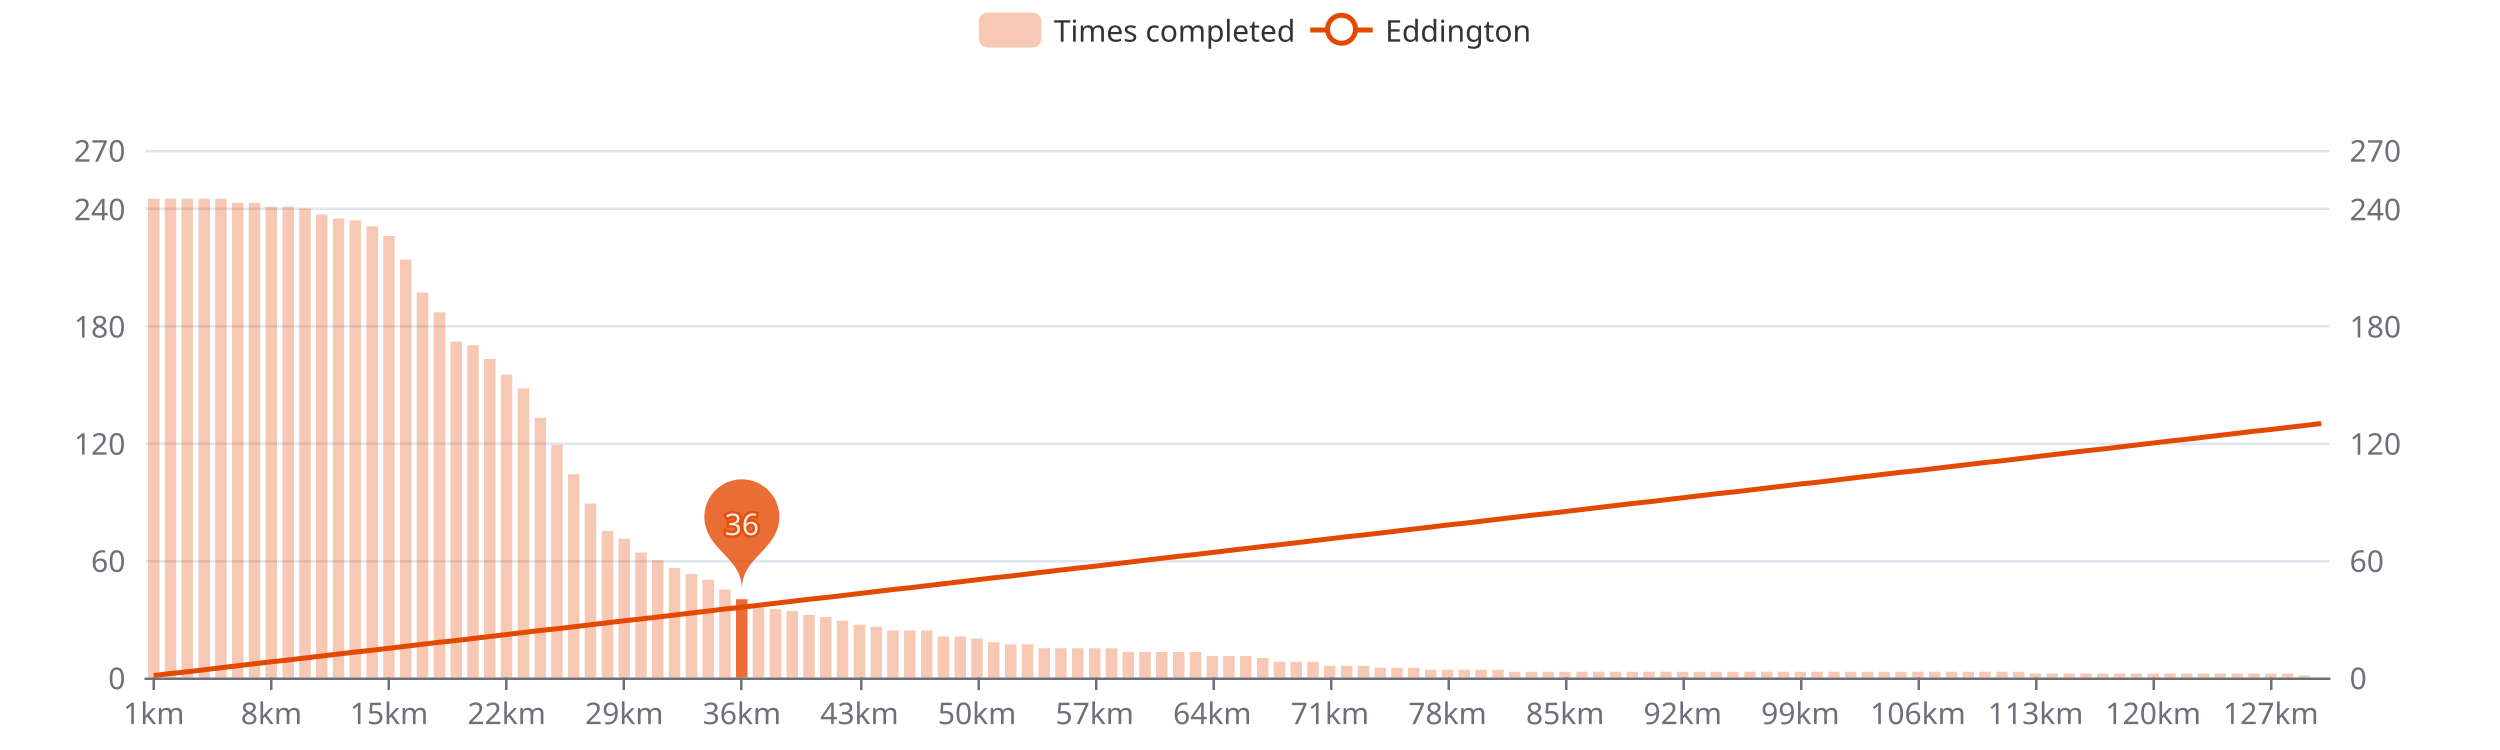
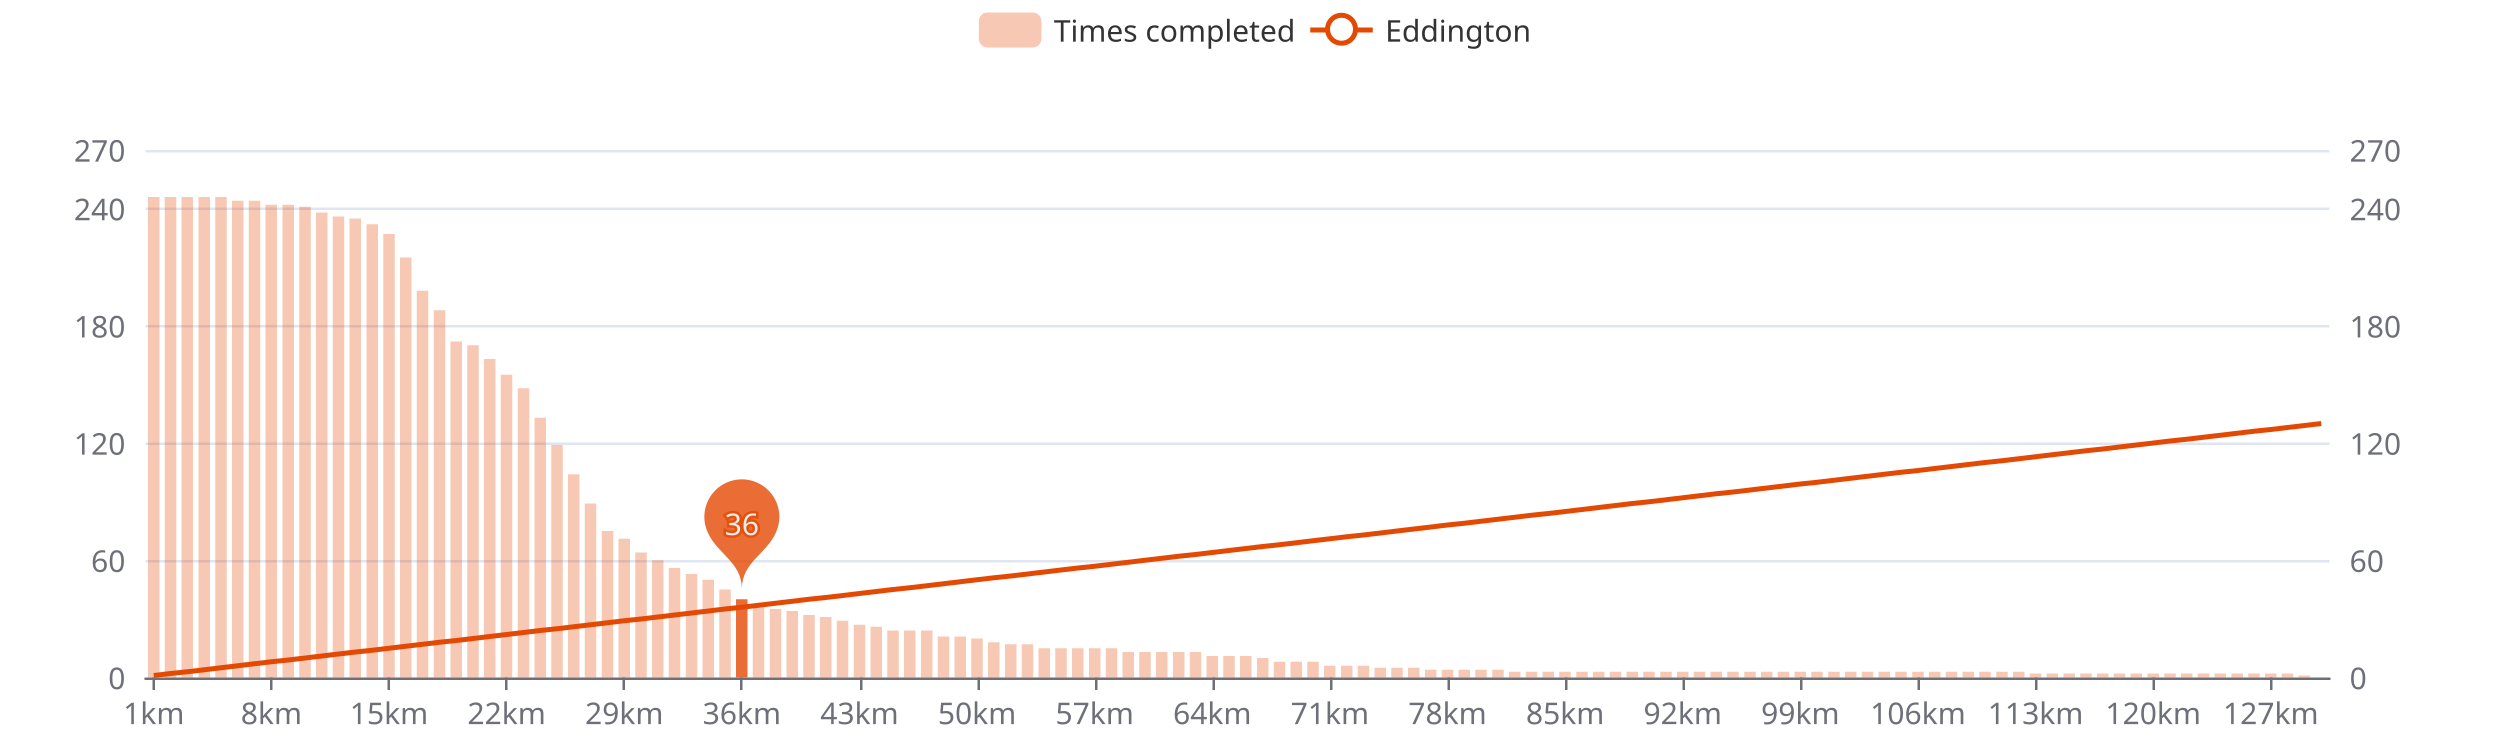
<svg xmlns="http://www.w3.org/2000/svg" width="1000" height="300" version="1.1" baseProfile="full" viewBox="0 0 1000 300">
  <rect width="1000" height="300" x="0" y="0" id="0" fill="#ffffff" />
  <path d="M58.2 271.5L931.8 271.5" fill="none" stroke="#E0E6F1" />
  <path d="M58.2 224.5L931.8 224.5" fill="none" stroke="#E0E6F1" />
  <path d="M58.2 177.5L931.8 177.5" fill="none" stroke="#E0E6F1" />
  <path d="M58.2 130.5L931.8 130.5" fill="none" stroke="#E0E6F1" />
  <path d="M58.2 83.5L931.8 83.5" fill="none" stroke="#E0E6F1" />
  <path d="M58.2 60.5L931.8 60.5" fill="none" stroke="#E0E6F1" />
  <path d="M58.2 271.5L931.8 271.5" fill="none" stroke="#6E7079" stroke-linecap="round" />
  <path d="M61.5 271L61.5 276" fill="none" stroke="#6E7079" />
  <path d="M108.5 271L108.5 276" fill="none" stroke="#6E7079" />
  <path d="M155.5 271L155.5 276" fill="none" stroke="#6E7079" />
  <path d="M202.5 271L202.5 276" fill="none" stroke="#6E7079" />
  <path d="M249.5 271L249.5 276" fill="none" stroke="#6E7079" />
  <path d="M296.5 271L296.5 276" fill="none" stroke="#6E7079" />
  <path d="M344.5 271L344.5 276" fill="none" stroke="#6E7079" />
  <path d="M391.5 271L391.5 276" fill="none" stroke="#6E7079" />
  <path d="M438.5 271L438.5 276" fill="none" stroke="#6E7079" />
  <path d="M485.5 271L485.5 276" fill="none" stroke="#6E7079" />
  <path d="M532.5 271L532.5 276" fill="none" stroke="#6E7079" />
  <path d="M579.5 271L579.5 276" fill="none" stroke="#6E7079" />
  <path d="M626.5 271L626.5 276" fill="none" stroke="#6E7079" />
  <path d="M673.5 271L673.5 276" fill="none" stroke="#6E7079" />
  <path d="M720.5 271L720.5 276" fill="none" stroke="#6E7079" />
  <path d="M767.5 271L767.5 276" fill="none" stroke="#6E7079" />
  <path d="M814.5 271L814.5 276" fill="none" stroke="#6E7079" />
  <path d="M861.5 271L861.5 276" fill="none" stroke="#6E7079" />
  <path d="M908.5 271L908.5 276" fill="none" stroke="#6E7079" />
  <text dominant-baseline="central" text-anchor="end" style="font-size:12px;font-family:sans-serif;" transform="translate(50.16 271)" fill="#6E7079">0</text>
  <text dominant-baseline="central" text-anchor="end" style="font-size:12px;font-family:sans-serif;" transform="translate(50.16 224.1111)" fill="#6E7079">60</text>
  <text dominant-baseline="central" text-anchor="end" style="font-size:12px;font-family:sans-serif;" transform="translate(50.16 177.2222)" fill="#6E7079">120</text>
  <text dominant-baseline="central" text-anchor="end" style="font-size:12px;font-family:sans-serif;" transform="translate(50.16 130.3333)" fill="#6E7079">180</text>
  <text dominant-baseline="central" text-anchor="end" style="font-size:12px;font-family:sans-serif;" transform="translate(50.16 83.4444)" fill="#6E7079">240</text>
  <text dominant-baseline="central" text-anchor="end" style="font-size:12px;font-family:sans-serif;" transform="translate(50.16 60)" fill="#6E7079">270</text>
  <text dominant-baseline="central" text-anchor="start" style="font-size:12px;font-family:sans-serif;" transform="translate(939.84 271)" fill="#6E7079">0</text>
  <text dominant-baseline="central" text-anchor="start" style="font-size:12px;font-family:sans-serif;" transform="translate(939.84 224.1111)" fill="#6E7079">60</text>
  <text dominant-baseline="central" text-anchor="start" style="font-size:12px;font-family:sans-serif;" transform="translate(939.84 177.2222)" fill="#6E7079">120</text>
  <text dominant-baseline="central" text-anchor="start" style="font-size:12px;font-family:sans-serif;" transform="translate(939.84 130.3333)" fill="#6E7079">180</text>
  <text dominant-baseline="central" text-anchor="start" style="font-size:12px;font-family:sans-serif;" transform="translate(939.84 83.4444)" fill="#6E7079">240</text>
  <text dominant-baseline="central" text-anchor="start" style="font-size:12px;font-family:sans-serif;" transform="translate(939.84 60)" fill="#6E7079">270</text>
  <text dominant-baseline="central" text-anchor="middle" style="font-size:12px;font-family:sans-serif;" y="6" transform="translate(61.5203 279)" fill="#6E7079">1km</text>
  <text dominant-baseline="central" text-anchor="middle" style="font-size:12px;font-family:sans-serif;" y="6" transform="translate(108.5646 279)" fill="#6E7079">8km</text>
  <text dominant-baseline="central" text-anchor="middle" style="font-size:12px;font-family:sans-serif;" y="6" transform="translate(155.6089 279)" fill="#6E7079">15km</text>
  <text dominant-baseline="central" text-anchor="middle" style="font-size:12px;font-family:sans-serif;" y="6" transform="translate(202.6532 279)" fill="#6E7079">22km</text>
  <text dominant-baseline="central" text-anchor="middle" style="font-size:12px;font-family:sans-serif;" y="6" transform="translate(249.6975 279)" fill="#6E7079">29km</text>
  <text dominant-baseline="central" text-anchor="middle" style="font-size:12px;font-family:sans-serif;" y="6" transform="translate(296.7418 279)" fill="#6E7079">36km</text>
  <text dominant-baseline="central" text-anchor="middle" style="font-size:12px;font-family:sans-serif;" y="6" transform="translate(343.7862 279)" fill="#6E7079">43km</text>
  <text dominant-baseline="central" text-anchor="middle" style="font-size:12px;font-family:sans-serif;" y="6" transform="translate(390.8305 279)" fill="#6E7079">50km</text>
  <text dominant-baseline="central" text-anchor="middle" style="font-size:12px;font-family:sans-serif;" y="6" transform="translate(437.8748 279)" fill="#6E7079">57km</text>
  <text dominant-baseline="central" text-anchor="middle" style="font-size:12px;font-family:sans-serif;" y="6" transform="translate(484.9191 279)" fill="#6E7079">64km</text>
  <text dominant-baseline="central" text-anchor="middle" style="font-size:12px;font-family:sans-serif;" y="6" transform="translate(531.9634 279)" fill="#6E7079">71km</text>
  <text dominant-baseline="central" text-anchor="middle" style="font-size:12px;font-family:sans-serif;" y="6" transform="translate(579.0077 279)" fill="#6E7079">78km</text>
  <text dominant-baseline="central" text-anchor="middle" style="font-size:12px;font-family:sans-serif;" y="6" transform="translate(626.052 279)" fill="#6E7079">85km</text>
  <text dominant-baseline="central" text-anchor="middle" style="font-size:12px;font-family:sans-serif;" y="6" transform="translate(673.0963 279)" fill="#6E7079">92km</text>
  <text dominant-baseline="central" text-anchor="middle" style="font-size:12px;font-family:sans-serif;" y="6" transform="translate(720.1406 279)" fill="#6E7079">99km</text>
  <text dominant-baseline="central" text-anchor="middle" style="font-size:12px;font-family:sans-serif;" y="6" transform="translate(767.1849 279)" fill="#6E7079">106km</text>
  <text dominant-baseline="central" text-anchor="middle" style="font-size:12px;font-family:sans-serif;" y="6" transform="translate(814.2292 279)" fill="#6E7079">113km</text>
  <text dominant-baseline="central" text-anchor="middle" style="font-size:12px;font-family:sans-serif;" y="6" transform="translate(861.2735 279)" fill="#6E7079">120km</text>
  <text dominant-baseline="central" text-anchor="middle" style="font-size:12px;font-family:sans-serif;" y="6" transform="translate(908.3178 279)" fill="#6E7079">127km</text>
-   <path d="M59.2 271l4.6 0l0 -191.5l-4.6 0Z" fill="rgb(227,73,2)" fill-opacity="0.3" />
-   <path d="M65.9 271l4.6 0l0 -191.5l-4.6 0Z" fill="rgb(227,73,2)" fill-opacity="0.3" />
-   <path d="M72.6 271l4.6 0l0 -191.5l-4.6 0Z" fill="rgb(227,73,2)" fill-opacity="0.3" />
-   <path d="M79.4 271l4.6 0l0 -191.5l-4.6 0Z" fill="rgb(227,73,2)" fill-opacity="0.3" />
-   <path d="M86.1 271l4.6 0l0 -191.5l-4.6 0Z" fill="rgb(227,73,2)" fill-opacity="0.3" />
-   <path d="M92.8 271l4.6 0l0 -189.9l-4.6 0Z" fill="rgb(227,73,2)" fill-opacity="0.3" />
-   <path d="M99.5 271l4.6 0l0 -189.9l-4.6 0Z" fill="rgb(227,73,2)" fill-opacity="0.3" />
-   <path d="M106.2 271l4.6 0l0 -188.3l-4.6 0Z" fill="rgb(227,73,2)" fill-opacity="0.3" />
-   <path d="M113 271l4.6 0l0 -188.3l-4.6 0Z" fill="rgb(227,73,2)" fill-opacity="0.3" />
-   <path d="M119.7 271l4.6 0l0 -187.6l-4.6 0Z" fill="rgb(227,73,2)" fill-opacity="0.3" />
-   <path d="M126.4 271l4.6 0l0 -185.2l-4.6 0Z" fill="rgb(227,73,2)" fill-opacity="0.3" />
-   <path d="M133.1 271l4.6 0l0 -183.6l-4.6 0Z" fill="rgb(227,73,2)" fill-opacity="0.3" />
-   <path d="M139.8 271l4.6 0l0 -182.9l-4.6 0Z" fill="rgb(227,73,2)" fill-opacity="0.3" />
-   <path d="M146.6 271l4.6 0l0 -180.5l-4.6 0Z" fill="rgb(227,73,2)" fill-opacity="0.3" />
-   <path d="M153.3 271l4.6 0l0 -176.6l-4.6 0Z" fill="rgb(227,73,2)" fill-opacity="0.3" />
-   <path d="M160 271l4.6 0l0 -167.2l-4.6 0Z" fill="rgb(227,73,2)" fill-opacity="0.3" />
-   <path d="M166.7 271l4.6 0l0 -154l-4.6 0Z" fill="rgb(227,73,2)" fill-opacity="0.3" />
-   <path d="M173.5 271l4.6 0l0 -146.1l-4.6 0Z" fill="rgb(227,73,2)" fill-opacity="0.3" />
+   <path d="M59.2 271l4.6 0l0 -192.2l-4.6 0Z" fill="rgb(227,73,2)" fill-opacity="0.3" />
+   <path d="M65.9 271l4.6 0l0 -192.2l-4.6 0Z" fill="rgb(227,73,2)" fill-opacity="0.3" />
+   <path d="M72.6 271l4.6 0l0 -192.2l-4.6 0Z" fill="rgb(227,73,2)" fill-opacity="0.3" />
+   <path d="M79.4 271l4.6 0l0 -192.2l-4.6 0Z" fill="rgb(227,73,2)" fill-opacity="0.3" />
+   <path d="M86.1 271l4.6 0l0 -192.2l-4.6 0Z" fill="rgb(227,73,2)" fill-opacity="0.3" />
+   <path d="M92.8 271l4.6 0l0 -190.7l-4.6 0Z" fill="rgb(227,73,2)" fill-opacity="0.3" />
+   <path d="M99.5 271l4.6 0l0 -190.7l-4.6 0Z" fill="rgb(227,73,2)" fill-opacity="0.3" />
+   <path d="M106.2 271l4.6 0l0 -189.1l-4.6 0Z" fill="rgb(227,73,2)" fill-opacity="0.3" />
+   <path d="M113 271l4.6 0l0 -189.1l-4.6 0Z" fill="rgb(227,73,2)" fill-opacity="0.3" />
+   <path d="M119.7 271l4.6 0l0 -188.3l-4.6 0Z" fill="rgb(227,73,2)" fill-opacity="0.3" />
+   <path d="M126.4 271l4.6 0l0 -186l-4.6 0Z" fill="rgb(227,73,2)" fill-opacity="0.3" />
+   <path d="M133.1 271l4.6 0l0 -184.4l-4.6 0Z" fill="rgb(227,73,2)" fill-opacity="0.3" />
+   <path d="M139.8 271l4.6 0l0 -183.6l-4.6 0Z" fill="rgb(227,73,2)" fill-opacity="0.3" />
+   <path d="M146.6 271l4.6 0l0 -181.3l-4.6 0Z" fill="rgb(227,73,2)" fill-opacity="0.3" />
+   <path d="M153.3 271l4.6 0l0 -177.4l-4.6 0Z" fill="rgb(227,73,2)" fill-opacity="0.3" />
+   <path d="M160 271l4.6 0l0 -168l-4.6 0Z" fill="rgb(227,73,2)" fill-opacity="0.3" />
+   <path d="M166.7 271l4.6 0l0 -154.7l-4.6 0Z" fill="rgb(227,73,2)" fill-opacity="0.3" />
+   <path d="M173.5 271l4.6 0l0 -146.9l-4.6 0Z" fill="rgb(227,73,2)" fill-opacity="0.3" />
  <path d="M180.2 271l4.6 0l0 -134.4l-4.6 0Z" fill="rgb(227,73,2)" fill-opacity="0.3" />
  <path d="M186.9 271l4.6 0l0 -132.9l-4.6 0Z" fill="rgb(227,73,2)" fill-opacity="0.3" />
  <path d="M193.6 271l4.6 0l0 -127.4l-4.6 0Z" fill="rgb(227,73,2)" fill-opacity="0.3" />
  <path d="M200.3 271l4.6 0l0 -121.1l-4.6 0Z" fill="rgb(227,73,2)" fill-opacity="0.3" />
  <path d="M207.1 271l4.6 0l0 -115.7l-4.6 0Z" fill="rgb(227,73,2)" fill-opacity="0.3" />
  <path d="M213.8 271l4.6 0l0 -103.9l-4.6 0Z" fill="rgb(227,73,2)" fill-opacity="0.3" />
  <path d="M220.5 271l4.6 0l0 -93l-4.6 0Z" fill="rgb(227,73,2)" fill-opacity="0.3" />
  <path d="M227.2 271l4.6 0l0 -81.3l-4.6 0Z" fill="rgb(227,73,2)" fill-opacity="0.3" />
  <path d="M233.9 271l4.6 0l0 -69.6l-4.6 0Z" fill="rgb(227,73,2)" fill-opacity="0.3" />
  <path d="M240.7 271l4.6 0l0 -58.6l-4.6 0Z" fill="rgb(227,73,2)" fill-opacity="0.3" />
  <path d="M247.4 271l4.6 0l0 -55.5l-4.6 0Z" fill="rgb(227,73,2)" fill-opacity="0.3" />
  <path d="M254.1 271l4.6 0l0 -50l-4.6 0Z" fill="rgb(227,73,2)" fill-opacity="0.3" />
  <path d="M260.8 271l4.6 0l0 -46.9l-4.6 0Z" fill="rgb(227,73,2)" fill-opacity="0.3" />
  <path d="M267.5 271l4.6 0l0 -43.8l-4.6 0Z" fill="rgb(227,73,2)" fill-opacity="0.3" />
  <path d="M274.3 271l4.6 0l0 -41.4l-4.6 0Z" fill="rgb(227,73,2)" fill-opacity="0.3" />
  <path d="M281 271l4.6 0l0 -39.1l-4.6 0Z" fill="rgb(227,73,2)" fill-opacity="0.3" />
  <path d="M287.7 271l4.6 0l0 -35.2l-4.6 0Z" fill="rgb(227,73,2)" fill-opacity="0.3" />
  <path d="M294.4 271l4.6 0l0 -31.3l-4.6 0Z" fill="rgb(227,73,2)" fill-opacity="0.8" />
  <path d="M301.1 271l4.6 0l0 -28.1l-4.6 0Z" fill="rgb(227,73,2)" fill-opacity="0.3" />
  <path d="M307.9 271l4.6 0l0 -27.4l-4.6 0Z" fill="rgb(227,73,2)" fill-opacity="0.3" />
  <path d="M314.6 271l4.6 0l0 -26.6l-4.6 0Z" fill="rgb(227,73,2)" fill-opacity="0.3" />
  <path d="M321.3 271l4.6 0l0 -25l-4.6 0Z" fill="rgb(227,73,2)" fill-opacity="0.3" />
  <path d="M328 271l4.6 0l0 -24.2l-4.6 0Z" fill="rgb(227,73,2)" fill-opacity="0.3" />
  <path d="M334.7 271l4.6 0l0 -22.7l-4.6 0Z" fill="rgb(227,73,2)" fill-opacity="0.3" />
  <path d="M341.5 271l4.6 0l0 -21.1l-4.6 0Z" fill="rgb(227,73,2)" fill-opacity="0.3" />
  <path d="M348.2 271l4.6 0l0 -20.3l-4.6 0Z" fill="rgb(227,73,2)" fill-opacity="0.3" />
  <path d="M354.9 271l4.6 0l0 -18.8l-4.6 0Z" fill="rgb(227,73,2)" fill-opacity="0.3" />
  <path d="M361.6 271l4.6 0l0 -18.8l-4.6 0Z" fill="rgb(227,73,2)" fill-opacity="0.3" />
  <path d="M368.4 271l4.6 0l0 -18.8l-4.6 0Z" fill="rgb(227,73,2)" fill-opacity="0.3" />
  <path d="M375.1 271l4.6 0l0 -16.4l-4.6 0Z" fill="rgb(227,73,2)" fill-opacity="0.3" />
  <path d="M381.8 271l4.6 0l0 -16.4l-4.6 0Z" fill="rgb(227,73,2)" fill-opacity="0.3" />
  <path d="M388.5 271l4.6 0l0 -15.6l-4.6 0Z" fill="rgb(227,73,2)" fill-opacity="0.3" />
  <path d="M395.2 271l4.6 0l0 -14.1l-4.6 0Z" fill="rgb(227,73,2)" fill-opacity="0.3" />
  <path d="M402 271l4.6 0l0 -13.3l-4.6 0Z" fill="rgb(227,73,2)" fill-opacity="0.3" />
  <path d="M408.7 271l4.6 0l0 -13.3l-4.6 0Z" fill="rgb(227,73,2)" fill-opacity="0.3" />
  <path d="M415.4 271l4.6 0l0 -11.7l-4.6 0Z" fill="rgb(227,73,2)" fill-opacity="0.3" />
  <path d="M422.1 271l4.6 0l0 -11.7l-4.6 0Z" fill="rgb(227,73,2)" fill-opacity="0.3" />
  <path d="M428.8 271l4.6 0l0 -11.7l-4.6 0Z" fill="rgb(227,73,2)" fill-opacity="0.3" />
  <path d="M435.6 271l4.6 0l0 -11.7l-4.6 0Z" fill="rgb(227,73,2)" fill-opacity="0.3" />
  <path d="M442.3 271l4.6 0l0 -11.7l-4.6 0Z" fill="rgb(227,73,2)" fill-opacity="0.3" />
  <path d="M449 271l4.6 0l0 -10.2l-4.6 0Z" fill="rgb(227,73,2)" fill-opacity="0.3" />
  <path d="M455.7 271l4.6 0l0 -10.2l-4.6 0Z" fill="rgb(227,73,2)" fill-opacity="0.3" />
  <path d="M462.4 271l4.6 0l0 -10.2l-4.6 0Z" fill="rgb(227,73,2)" fill-opacity="0.3" />
  <path d="M469.2 271l4.6 0l0 -10.2l-4.6 0Z" fill="rgb(227,73,2)" fill-opacity="0.3" />
  <path d="M475.9 271l4.6 0l0 -10.2l-4.6 0Z" fill="rgb(227,73,2)" fill-opacity="0.3" />
  <path d="M482.6 271l4.6 0l0 -8.6l-4.6 0Z" fill="rgb(227,73,2)" fill-opacity="0.3" />
  <path d="M489.3 271l4.6 0l0 -8.6l-4.6 0Z" fill="rgb(227,73,2)" fill-opacity="0.3" />
  <path d="M496 271l4.6 0l0 -8.6l-4.6 0Z" fill="rgb(227,73,2)" fill-opacity="0.3" />
  <path d="M502.8 271l4.6 0l0 -7.8l-4.6 0Z" fill="rgb(227,73,2)" fill-opacity="0.3" />
  <path d="M509.5 271l4.6 0l0 -6.3l-4.6 0Z" fill="rgb(227,73,2)" fill-opacity="0.3" />
  <path d="M516.2 271l4.6 0l0 -6.3l-4.6 0Z" fill="rgb(227,73,2)" fill-opacity="0.3" />
  <path d="M522.9 271l4.6 0l0 -6.3l-4.6 0Z" fill="rgb(227,73,2)" fill-opacity="0.3" />
  <path d="M529.6 271l4.6 0l0 -4.7l-4.6 0Z" fill="rgb(227,73,2)" fill-opacity="0.3" />
  <path d="M536.4 271l4.6 0l0 -4.7l-4.6 0Z" fill="rgb(227,73,2)" fill-opacity="0.3" />
  <path d="M543.1 271l4.6 0l0 -4.7l-4.6 0Z" fill="rgb(227,73,2)" fill-opacity="0.3" />
  <path d="M549.8 271l4.6 0l0 -3.9l-4.6 0Z" fill="rgb(227,73,2)" fill-opacity="0.3" />
  <path d="M556.5 271l4.6 0l0 -3.9l-4.6 0Z" fill="rgb(227,73,2)" fill-opacity="0.3" />
  <path d="M563.2 271l4.6 0l0 -3.9l-4.6 0Z" fill="rgb(227,73,2)" fill-opacity="0.3" />
  <path d="M570 271l4.6 0l0 -3.1l-4.6 0Z" fill="rgb(227,73,2)" fill-opacity="0.3" />
  <path d="M576.7 271l4.6 0l0 -3.1l-4.6 0Z" fill="rgb(227,73,2)" fill-opacity="0.3" />
  <path d="M583.4 271l4.6 0l0 -3.1l-4.6 0Z" fill="rgb(227,73,2)" fill-opacity="0.3" />
  <path d="M590.1 271l4.6 0l0 -3.1l-4.6 0Z" fill="rgb(227,73,2)" fill-opacity="0.3" />
  <path d="M596.9 271l4.6 0l0 -3.1l-4.6 0Z" fill="rgb(227,73,2)" fill-opacity="0.3" />
  <path d="M603.6 271l4.6 0l0 -2.3l-4.6 0Z" fill="rgb(227,73,2)" fill-opacity="0.3" />
  <path d="M610.3 271l4.6 0l0 -2.3l-4.6 0Z" fill="rgb(227,73,2)" fill-opacity="0.3" />
  <path d="M617 271l4.6 0l0 -2.3l-4.6 0Z" fill="rgb(227,73,2)" fill-opacity="0.3" />
  <path d="M623.7 271l4.6 0l0 -2.3l-4.6 0Z" fill="rgb(227,73,2)" fill-opacity="0.3" />
  <path d="M630.5 271l4.6 0l0 -2.3l-4.6 0Z" fill="rgb(227,73,2)" fill-opacity="0.3" />
  <path d="M637.2 271l4.6 0l0 -2.3l-4.6 0Z" fill="rgb(227,73,2)" fill-opacity="0.3" />
  <path d="M643.9 271l4.6 0l0 -2.3l-4.6 0Z" fill="rgb(227,73,2)" fill-opacity="0.3" />
  <path d="M650.6 271l4.6 0l0 -2.3l-4.6 0Z" fill="rgb(227,73,2)" fill-opacity="0.3" />
  <path d="M657.3 271l4.6 0l0 -2.3l-4.6 0Z" fill="rgb(227,73,2)" fill-opacity="0.3" />
  <path d="M664.1 271l4.6 0l0 -2.3l-4.6 0Z" fill="rgb(227,73,2)" fill-opacity="0.3" />
  <path d="M670.8 271l4.6 0l0 -2.3l-4.6 0Z" fill="rgb(227,73,2)" fill-opacity="0.3" />
  <path d="M677.5 271l4.6 0l0 -2.3l-4.6 0Z" fill="rgb(227,73,2)" fill-opacity="0.3" />
  <path d="M684.2 271l4.6 0l0 -2.3l-4.6 0Z" fill="rgb(227,73,2)" fill-opacity="0.3" />
  <path d="M690.9 271l4.6 0l0 -2.3l-4.6 0Z" fill="rgb(227,73,2)" fill-opacity="0.3" />
  <path d="M697.7 271l4.6 0l0 -2.3l-4.6 0Z" fill="rgb(227,73,2)" fill-opacity="0.3" />
  <path d="M704.4 271l4.6 0l0 -2.3l-4.6 0Z" fill="rgb(227,73,2)" fill-opacity="0.3" />
  <path d="M711.1 271l4.6 0l0 -2.3l-4.6 0Z" fill="rgb(227,73,2)" fill-opacity="0.3" />
  <path d="M717.8 271l4.6 0l0 -2.3l-4.6 0Z" fill="rgb(227,73,2)" fill-opacity="0.3" />
  <path d="M724.5 271l4.6 0l0 -2.3l-4.6 0Z" fill="rgb(227,73,2)" fill-opacity="0.3" />
  <path d="M731.3 271l4.6 0l0 -2.3l-4.6 0Z" fill="rgb(227,73,2)" fill-opacity="0.3" />
  <path d="M738 271l4.6 0l0 -2.3l-4.6 0Z" fill="rgb(227,73,2)" fill-opacity="0.3" />
  <path d="M744.7 271l4.6 0l0 -2.3l-4.6 0Z" fill="rgb(227,73,2)" fill-opacity="0.3" />
  <path d="M751.4 271l4.6 0l0 -2.3l-4.6 0Z" fill="rgb(227,73,2)" fill-opacity="0.3" />
  <path d="M758.1 271l4.6 0l0 -2.3l-4.6 0Z" fill="rgb(227,73,2)" fill-opacity="0.3" />
  <path d="M764.9 271l4.6 0l0 -2.3l-4.6 0Z" fill="rgb(227,73,2)" fill-opacity="0.3" />
  <path d="M771.6 271l4.6 0l0 -2.3l-4.6 0Z" fill="rgb(227,73,2)" fill-opacity="0.3" />
  <path d="M778.3 271l4.6 0l0 -2.3l-4.6 0Z" fill="rgb(227,73,2)" fill-opacity="0.3" />
  <path d="M785 271l4.6 0l0 -2.3l-4.6 0Z" fill="rgb(227,73,2)" fill-opacity="0.3" />
  <path d="M791.7 271l4.6 0l0 -2.3l-4.6 0Z" fill="rgb(227,73,2)" fill-opacity="0.3" />
  <path d="M798.5 271l4.6 0l0 -2.3l-4.6 0Z" fill="rgb(227,73,2)" fill-opacity="0.3" />
  <path d="M805.2 271l4.6 0l0 -2.3l-4.6 0Z" fill="rgb(227,73,2)" fill-opacity="0.3" />
  <path d="M811.9 271l4.6 0l0 -1.6l-4.6 0Z" fill="rgb(227,73,2)" fill-opacity="0.3" />
  <path d="M818.6 271l4.6 0l0 -1.6l-4.6 0Z" fill="rgb(227,73,2)" fill-opacity="0.3" />
  <path d="M825.4 271l4.6 0l0 -1.6l-4.6 0Z" fill="rgb(227,73,2)" fill-opacity="0.3" />
  <path d="M832.1 271l4.6 0l0 -1.6l-4.6 0Z" fill="rgb(227,73,2)" fill-opacity="0.3" />
  <path d="M838.8 271l4.6 0l0 -1.6l-4.6 0Z" fill="rgb(227,73,2)" fill-opacity="0.3" />
  <path d="M845.5 271l4.6 0l0 -1.6l-4.6 0Z" fill="rgb(227,73,2)" fill-opacity="0.3" />
  <path d="M852.2 271l4.6 0l0 -1.6l-4.6 0Z" fill="rgb(227,73,2)" fill-opacity="0.3" />
  <path d="M859 271l4.6 0l0 -1.6l-4.6 0Z" fill="rgb(227,73,2)" fill-opacity="0.3" />
  <path d="M865.7 271l4.6 0l0 -1.6l-4.6 0Z" fill="rgb(227,73,2)" fill-opacity="0.3" />
  <path d="M872.4 271l4.6 0l0 -1.6l-4.6 0Z" fill="rgb(227,73,2)" fill-opacity="0.3" />
  <path d="M879.1 271l4.6 0l0 -1.6l-4.6 0Z" fill="rgb(227,73,2)" fill-opacity="0.3" />
  <path d="M885.8 271l4.6 0l0 -1.6l-4.6 0Z" fill="rgb(227,73,2)" fill-opacity="0.3" />
  <path d="M892.6 271l4.6 0l0 -1.6l-4.6 0Z" fill="rgb(227,73,2)" fill-opacity="0.3" />
  <path d="M899.3 271l4.6 0l0 -1.6l-4.6 0Z" fill="rgb(227,73,2)" fill-opacity="0.3" />
  <path d="M906 271l4.6 0l0 -1.6l-4.6 0Z" fill="rgb(227,73,2)" fill-opacity="0.3" />
  <path d="M912.7 271l4.6 0l0 -1.6l-4.6 0Z" fill="rgb(227,73,2)" fill-opacity="0.3" />
  <path d="M919.4 271l4.6 0l0 -0.8l-4.6 0Z" fill="rgb(227,73,2)" fill-opacity="0.3" />
  <path d="M926.2 271l4.6 0l0 0l-4.6 0Z" fill="rgb(227,73,2)" fill-opacity="0.3" />
  <path d="M-5 -5l226.9 0l0 24l-226.9 0Z" transform="translate(391.54 5)" fill="rgb(0,0,0)" fill-opacity="0" stroke="#ccc" stroke-width="0" />
  <path d="M3.5 0L21.5 0A3.5 3.5 0 0 1 25 3.5L25 10.5A3.5 3.5 0 0 1 21.5 14L3.5 14A3.5 3.5 0 0 1 0 10.5L0 3.5A3.5 3.5 0 0 1 3.5 0" transform="translate(391.54 5)" fill="rgb(227,73,2)" fill-opacity="0.3" />
  <text dominant-baseline="central" text-anchor="start" style="font-size:12px;font-family:sans-serif;" xml:space="preserve" x="30" y="7" transform="translate(391.54 5)" fill="#333">Times completed</text>
  <path d="M0 7L25 7" transform="translate(524.1 5)" fill="#000" stroke="#E34902" stroke-width="2" stroke-linecap="butt" stroke-miterlimit="10" />
  <path d="M18.1 7A5.6 5.6 0 1 1 18.1 6.4A5.6 5.6 0 0 1 18.1 7" transform="translate(524.1 5)" fill="#fff" stroke="#E34902" stroke-width="2" stroke-linecap="butt" stroke-miterlimit="10" />
  <text dominant-baseline="central" text-anchor="start" style="font-size:12px;font-family:sans-serif;" x="30" y="7" transform="translate(524.1 5)" fill="#333">Eddington</text>
  <path d="M-0.54 -0.89A0.6 0.6 0 1 1 0.54 -0.89C0.39 -0.56 0 -0.42 0 0C0 -0.42 -0.39 -0.56 -0.54 -0.89Z" transform="matrix(25,0,0,25,296.7418,235.5222)" fill="rgb(227,73,2)" fill-opacity="0.8" />
  <text dominant-baseline="central" text-anchor="middle" style="font-size:12px;font-family:sans-serif;" transform="translate(296.7418 209.3794)" fill="#eee" stroke="rgb(227,73,2)" stroke-width="2" paint-order="stroke" stroke-opacity="0.8" stroke-miterlimit="2">36</text>
  <g clip-path="url(#zr0-c0)">
    <path d="M61.5 270.2L68.2 269.4L75 268.7L81.7 267.9L88.4 267.1L95.1 266.3L101.8 265.5L108.6 264.7L115.3 264L122 263.2L128.7 262.4L135.4 261.6L142.2 260.8L148.9 260.1L155.6 259.3L162.3 258.5L169.1 257.7L175.8 256.9L182.5 256.2L189.2 255.4L195.9 254.6L202.7 253.8L209.4 253L216.1 252.2L222.8 251.5L229.5 250.7L236.3 249.9L243 249.1L249.7 248.3L256.4 247.6L263.1 246.8L269.9 246L276.6 245.2L283.3 244.4L290 243.6L296.7 242.9L303.5 242.1L310.2 241.3L316.9 240.5L323.6 239.7L330.3 239L337.1 238.2L343.8 237.4L350.5 236.6L357.2 235.8L363.9 235.1L370.7 234.3L377.4 233.5L384.1 232.7L390.8 231.9L397.6 231.1L404.3 230.4L411 229.6L417.7 228.8L424.4 228L431.2 227.2L437.9 226.5L444.6 225.7L451.3 224.9L458 224.1L464.8 223.3L471.5 222.5L478.2 221.8L484.9 221L491.6 220.2L498.4 219.4L505.1 218.6L511.8 217.9L518.5 217.1L525.2 216.3L532 215.5L538.7 214.7L545.4 214L552.1 213.2L558.8 212.4L565.6 211.6L572.3 210.8L579 210L585.7 209.3L592.4 208.5L599.2 207.7L605.9 206.9L612.6 206.1L619.3 205.4L626.1 204.6L632.8 203.8L639.5 203L646.2 202.2L652.9 201.4L659.7 200.7L666.4 199.9L673.1 199.1L679.8 198.3L686.5 197.5L693.3 196.8L700 196L706.7 195.2L713.4 194.4L720.1 193.6L726.9 192.9L733.6 192.1L740.3 191.3L747 190.5L753.7 189.7L760.5 188.9L767.2 188.2L773.9 187.4L780.6 186.6L787.3 185.8L794.1 185L800.8 184.3L807.5 183.5L814.2 182.7L820.9 181.9L827.7 181.1L834.4 180.3L841.1 179.6L847.8 178.8L854.6 178L861.3 177.2L868 176.4L874.7 175.7L881.4 174.9L888.2 174.1L894.9 173.3L901.6 172.5L908.3 171.8L915 171L921.8 170.2L928.5 169.4" fill="none" stroke="#E34902" stroke-width="2" stroke-linejoin="bevel" />
  </g>
  <defs>
    <clipPath id="zr0-c0">
      <path d="M57 59l876 0l0 213l-876 0Z" fill="#000" />
    </clipPath>
  </defs>
</svg>
